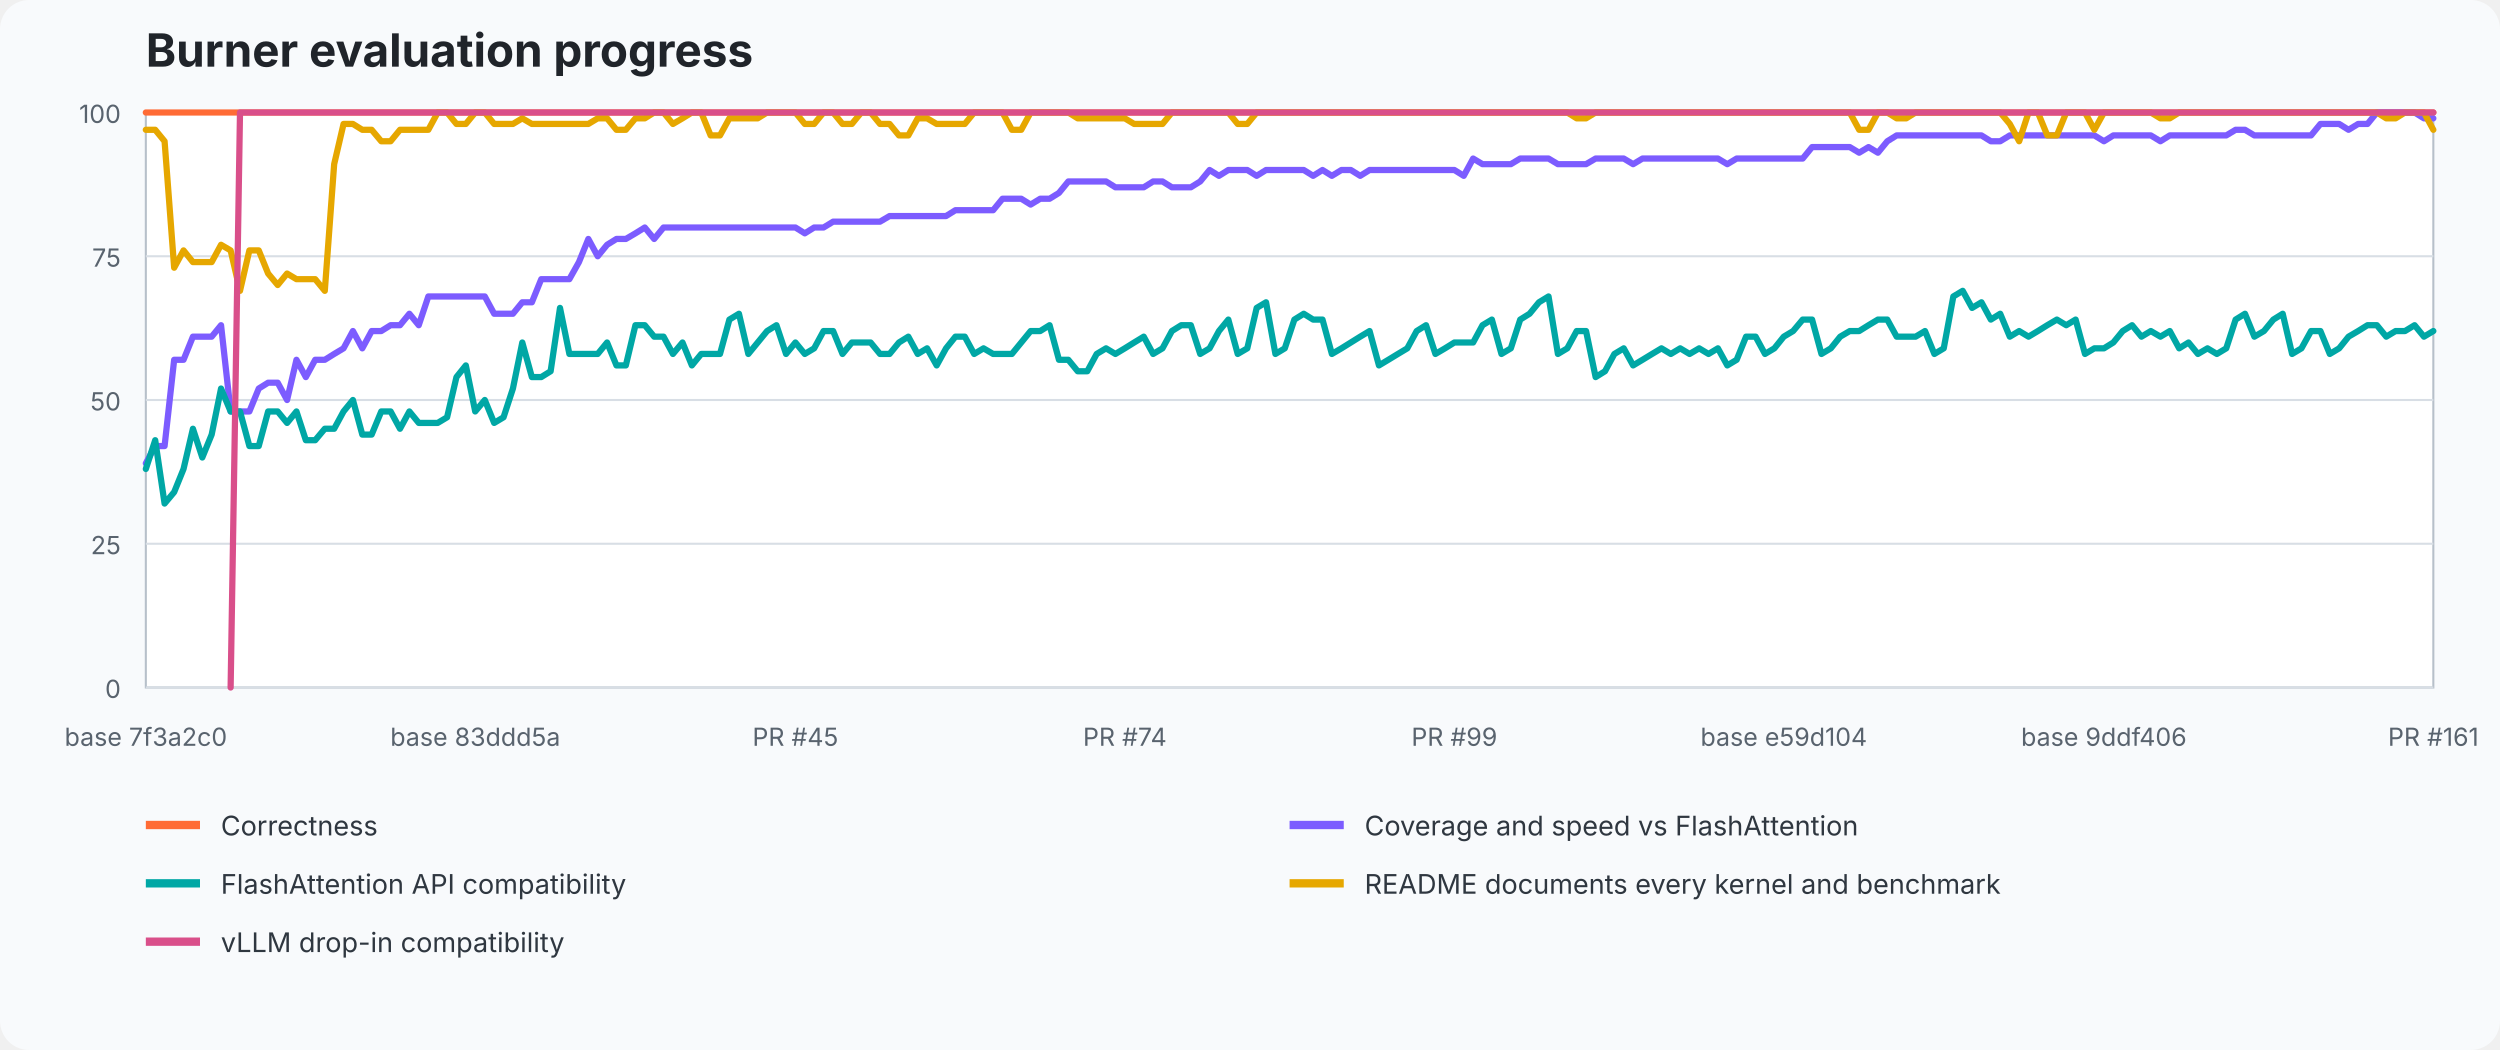
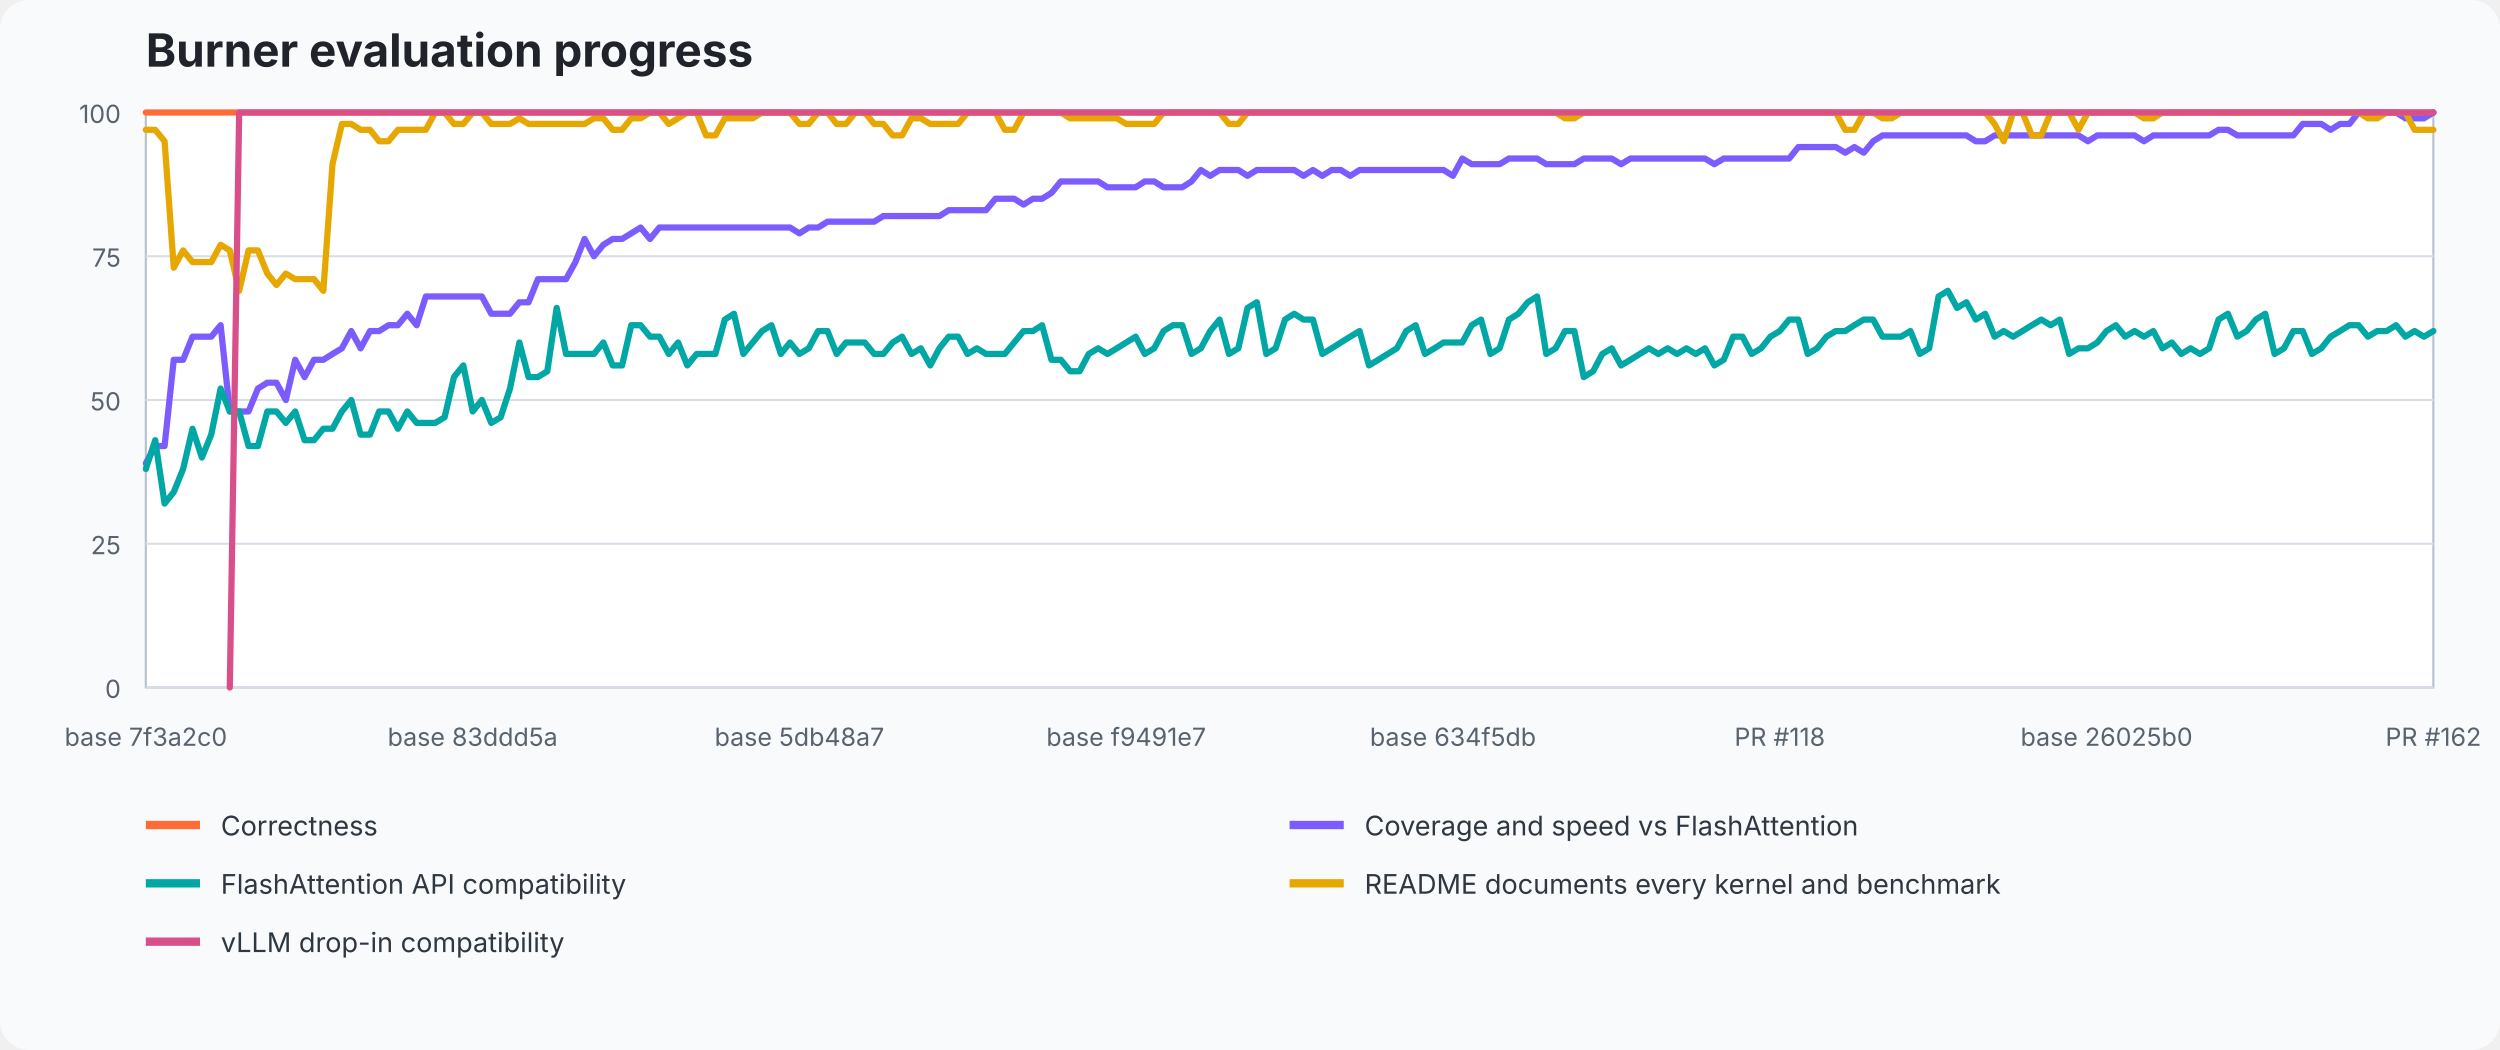
<svg xmlns="http://www.w3.org/2000/svg" width="1200" height="504" viewBox="0 0 1200 504" role="img" aria-labelledby="title desc">
  <style>text{font-family:ui-sans-serif,system-ui,-apple-system,BlinkMacSystemFont,"Segoe UI",sans-serif}.title{font-size:22px;font-weight:700;fill:#20242a}.axis{font-size:12px;fill:#59636e}.legend{font-size:13px;fill:#2f3740}.grid{stroke:#d8dee5;stroke-width:1}.plot{fill:#fff;stroke:#b7c0ca}</style>
  <rect width="100%" height="100%" fill="#f8fafc" rx="14" />
  <text x="70" y="32" class="title">Burner evaluation progress</text>
  <rect x="70" y="54" width="1098" height="276" class="plot" />
  <line x1="70" y1="330" x2="1168" y2="330" class="grid" />
  <text x="58" y="335" text-anchor="end" class="axis">0</text>
  <line x1="70" y1="261" x2="1168" y2="261" class="grid" />
  <text x="58" y="266" text-anchor="end" class="axis">25</text>
  <line x1="70" y1="192" x2="1168" y2="192" class="grid" />
  <text x="58" y="197" text-anchor="end" class="axis">50</text>
  <line x1="70" y1="123" x2="1168" y2="123" class="grid" />
  <text x="58" y="128" text-anchor="end" class="axis">75</text>
  <line x1="70" y1="54" x2="1168" y2="54" class="grid" />
  <text x="58" y="59" text-anchor="end" class="axis">100</text>
-   <polyline points="70.0,54.0 74.5,54.0 79.0,54.0 83.6,54.0 88.1,54.0 92.6,54.0 97.1,54.0 101.6,54.0 106.1,54.0 110.7,54.0 115.2,54.0 119.7,54.0 124.2,54.0 128.7,54.0 133.3,54.0 137.8,54.0 142.3,54.0 146.8,54.0 151.3,54.0 155.9,54.0 160.4,54.0 164.9,54.0 169.4,54.0 173.9,54.0 178.4,54.0 183.0,54.0 187.5,54.0 192.0,54.0 196.5,54.0 201.0,54.0 205.6,54.0 210.1,54.0 214.6,54.0 219.1,54.0 223.6,54.0 228.1,54.0 232.7,54.0 237.2,54.0 241.7,54.0 246.2,54.0 250.7,54.0 255.3,54.0 259.8,54.0 264.3,54.0 268.8,54.0 273.3,54.0 277.9,54.0 282.4,54.0 286.9,54.0 291.4,54.0 295.9,54.0 300.4,54.0 305.0,54.0 309.5,54.0 314.0,54.0 318.5,54.0 323.0,54.0 327.6,54.0 332.1,54.0 336.6,54.0 341.1,54.0 345.6,54.0 350.1,54.0 354.7,54.0 359.2,54.0 363.7,54.0 368.2,54.0 372.7,54.0 377.3,54.0 381.8,54.0 386.3,54.0 390.8,54.0 395.3,54.0 399.9,54.0 404.4,54.0 408.9,54.0 413.4,54.0 417.9,54.0 422.4,54.0 427.0,54.0 431.5,54.0 436.0,54.0 440.5,54.0 445.0,54.0 449.6,54.0 454.1,54.0 458.6,54.0 463.1,54.0 467.6,54.0 472.1,54.0 476.7,54.0 481.2,54.0 485.7,54.0 490.2,54.0 494.7,54.0 499.3,54.0 503.8,54.0 508.3,54.0 512.8,54.0 517.3,54.0 521.9,54.0 526.4,54.0 530.9,54.0 535.4,54.0 539.9,54.0 544.4,54.0 549.0,54.0 553.5,54.0 558.0,54.0 562.5,54.0 567.0,54.0 571.6,54.0 576.1,54.0 580.6,54.0 585.1,54.0 589.6,54.0 594.1,54.0 598.7,54.0 603.2,54.0 607.7,54.0 612.2,54.0 616.7,54.0 621.3,54.0 625.8,54.0 630.3,54.0 634.8,54.0 639.3,54.0 643.9,54.0 648.4,54.0 652.9,54.0 657.4,54.0 661.9,54.0 666.4,54.0 671.0,54.0 675.5,54.0 680.0,54.0 684.5,54.0 689.0,54.0 693.6,54.0 698.1,54.0 702.6,54.0 707.1,54.0 711.6,54.0 716.1,54.0 720.7,54.0 725.2,54.0 729.7,54.0 734.2,54.0 738.7,54.0 743.3,54.0 747.8,54.0 752.3,54.0 756.8,54.0 761.3,54.0 765.9,54.0 770.4,54.0 774.9,54.0 779.4,54.0 783.9,54.0 788.4,54.0 793.0,54.0 797.5,54.0 802.0,54.0 806.5,54.0 811.0,54.0 815.6,54.0 820.1,54.0 824.6,54.0 829.1,54.0 833.6,54.0 838.1,54.0 842.7,54.0 847.2,54.0 851.7,54.0 856.2,54.0 860.7,54.0 865.3,54.0 869.8,54.0 874.3,54.0 878.8,54.0 883.3,54.0 887.9,54.0 892.4,54.0 896.9,54.0 901.4,54.0 905.9,54.0 910.4,54.0 915.0,54.0 919.5,54.0 924.0,54.0 928.5,54.0 933.0,54.0 937.6,54.0 942.1,54.0 946.6,54.0 951.1,54.0 955.6,54.0 960.1,54.0 964.7,54.0 969.2,54.0 973.7,54.0 978.2,54.0 982.7,54.0 987.3,54.0 991.8,54.0 996.3,54.0 1000.8,54.0 1005.3,54.0 1009.9,54.0 1014.4,54.0 1018.9,54.0 1023.4,54.0 1027.9,54.0 1032.4,54.0 1037.0,54.0 1041.5,54.0 1046.0,54.0 1050.5,54.0 1055.0,54.0 1059.6,54.0 1064.1,54.0 1068.6,54.0 1073.1,54.0 1077.6,54.0 1082.1,54.0 1086.7,54.0 1091.2,54.0 1095.7,54.0 1100.2,54.0 1104.7,54.0 1109.3,54.0 1113.8,54.0 1118.3,54.0 1122.8,54.0 1127.3,54.0 1131.9,54.0 1136.4,54.0 1140.9,54.0 1145.4,54.0 1149.9,54.0 1154.4,54.0 1159.0,54.0 1163.5,54.0 1168.0,54.0" fill="none" stroke="#ff6b35" stroke-width="3" stroke-linejoin="round" stroke-linecap="round" />
-   <polyline points="70.0,222.4 74.5,214.1 79.0,214.1 83.6,172.7 88.1,172.7 92.6,161.6 97.1,161.6 101.6,161.6 106.1,156.1 110.7,197.5 115.2,197.5 119.7,197.5 124.2,186.5 128.7,183.7 133.3,183.7 137.8,192.0 142.3,172.7 146.8,181.0 151.3,172.7 155.9,172.7 160.4,169.9 164.9,167.2 169.4,158.9 173.9,167.2 178.4,158.9 183.0,158.9 187.5,156.1 192.0,156.1 196.5,150.6 201.0,156.1 205.6,142.3 210.1,142.3 214.6,142.3 219.1,142.3 223.6,142.3 228.1,142.3 232.7,142.3 237.2,150.6 241.7,150.6 246.2,150.6 250.7,145.1 255.3,145.1 259.8,134.0 264.3,134.0 268.8,134.0 273.3,134.0 277.9,125.8 282.4,114.7 286.9,123.0 291.4,117.5 295.9,114.7 300.4,114.7 305.0,112.0 309.5,109.2 314.0,114.7 318.5,109.2 323.0,109.2 327.6,109.2 332.1,109.2 336.6,109.2 341.1,109.2 345.6,109.2 350.1,109.2 354.7,109.2 359.2,109.2 363.7,109.2 368.2,109.2 372.7,109.2 377.3,109.2 381.8,109.2 386.3,112.0 390.8,109.2 395.3,109.2 399.9,106.4 404.4,106.4 408.9,106.4 413.4,106.4 417.9,106.4 422.4,106.4 427.0,103.7 431.5,103.7 436.0,103.7 440.5,103.7 445.0,103.7 449.6,103.7 454.1,103.7 458.6,100.9 463.1,100.9 467.6,100.9 472.1,100.9 476.7,100.9 481.2,95.4 485.7,95.4 490.2,95.4 494.7,98.2 499.3,95.4 503.8,95.4 508.3,92.6 512.8,87.1 517.3,87.1 521.9,87.1 526.4,87.1 530.9,87.1 535.4,89.9 539.9,89.9 544.4,89.9 549.0,89.9 553.5,87.1 558.0,87.1 562.5,89.9 567.0,89.9 571.6,89.9 576.1,87.1 580.6,81.6 585.1,84.4 589.6,81.6 594.1,81.6 598.7,81.6 603.2,84.4 607.7,81.6 612.2,81.6 616.7,81.6 621.3,81.6 625.8,81.6 630.3,84.4 634.8,81.6 639.3,84.4 643.9,81.6 648.4,81.6 652.9,84.4 657.4,81.6 661.9,81.6 666.4,81.6 671.0,81.6 675.5,81.6 680.0,81.6 684.5,81.6 689.0,81.6 693.6,81.6 698.1,81.6 702.6,84.4 707.1,76.1 711.6,78.8 716.1,78.8 720.7,78.8 725.2,78.8 729.7,76.1 734.2,76.1 738.7,76.1 743.3,76.1 747.8,78.8 752.3,78.8 756.8,78.8 761.3,78.8 765.9,76.1 770.4,76.1 774.9,76.1 779.4,76.1 783.9,78.8 788.4,76.1 793.0,76.1 797.5,76.1 802.0,76.1 806.5,76.1 811.0,76.1 815.6,76.1 820.1,76.1 824.6,76.1 829.1,78.8 833.6,76.1 838.1,76.1 842.7,76.1 847.2,76.1 851.7,76.1 856.2,76.1 860.7,76.1 865.3,76.1 869.8,70.6 874.3,70.6 878.8,70.6 883.3,70.6 887.9,70.6 892.4,73.3 896.9,70.6 901.4,73.3 905.9,67.8 910.4,65.0 915.0,65.0 919.5,65.0 924.0,65.0 928.5,65.0 933.0,65.0 937.6,65.0 942.1,65.0 946.6,65.0 951.1,65.0 955.6,67.8 960.1,67.8 964.7,65.0 969.2,65.0 973.7,65.0 978.2,65.0 982.7,65.0 987.3,65.0 991.8,65.0 996.3,65.0 1000.8,65.0 1005.3,65.0 1009.9,67.8 1014.4,65.0 1018.9,65.0 1023.4,65.0 1027.9,65.0 1032.4,65.0 1037.0,67.8 1041.5,65.0 1046.0,65.0 1050.5,65.0 1055.0,65.0 1059.6,65.0 1064.1,65.0 1068.6,65.0 1073.1,62.3 1077.6,62.3 1082.1,65.0 1086.7,65.0 1091.2,65.0 1095.7,65.0 1100.2,65.0 1104.7,65.0 1109.3,65.0 1113.8,59.5 1118.3,59.5 1122.8,59.5 1127.3,62.3 1131.9,59.5 1136.4,59.5 1140.9,54.0 1145.4,54.0 1149.9,54.0 1154.4,54.0 1159.0,54.0 1163.5,56.8 1168.0,56.8" fill="none" stroke="#7c5cff" stroke-width="3" stroke-linejoin="round" stroke-linecap="round" />
-   <polyline points="70.0,225.1 74.5,211.3 79.0,241.7 83.6,236.2 88.1,225.1 92.6,205.8 97.1,219.6 101.6,208.6 106.1,186.5 110.7,197.5 115.2,197.5 119.7,214.1 124.2,214.1 128.7,197.5 133.3,197.5 137.8,203.0 142.3,197.5 146.8,211.3 151.3,211.3 155.9,205.8 160.4,205.8 164.9,197.5 169.4,192.0 173.9,208.6 178.4,208.6 183.0,197.5 187.5,197.5 192.0,205.8 196.5,197.5 201.0,203.0 205.6,203.0 210.1,203.0 214.6,200.3 219.1,181.0 223.6,175.4 228.1,197.5 232.7,192.0 237.2,203.0 241.7,200.3 246.2,186.5 250.7,164.4 255.3,181.0 259.8,181.0 264.3,178.2 268.8,147.8 273.3,169.9 277.9,169.9 282.4,169.9 286.9,169.9 291.4,164.4 295.9,175.4 300.4,175.4 305.0,156.1 309.5,156.1 314.0,161.6 318.5,161.6 323.0,169.9 327.6,164.4 332.1,175.4 336.6,169.9 341.1,169.9 345.6,169.9 350.1,153.4 354.7,150.6 359.2,169.9 363.7,164.4 368.2,158.9 372.7,156.1 377.3,169.9 381.8,164.4 386.3,169.9 390.8,167.2 395.3,158.9 399.9,158.9 404.4,169.9 408.9,164.4 413.4,164.4 417.9,164.4 422.4,169.9 427.0,169.9 431.5,164.4 436.0,161.6 440.5,169.9 445.0,167.2 449.6,175.4 454.1,167.2 458.6,161.6 463.1,161.6 467.6,169.9 472.1,167.2 476.7,169.9 481.2,169.9 485.7,169.9 490.2,164.4 494.7,158.9 499.3,158.9 503.8,156.1 508.3,172.7 512.8,172.7 517.3,178.2 521.9,178.2 526.4,169.9 530.9,167.2 535.4,169.9 539.9,167.2 544.4,164.4 549.0,161.6 553.5,169.9 558.0,167.2 562.5,158.9 567.0,156.1 571.6,156.1 576.1,169.9 580.6,167.2 585.1,158.9 589.6,153.4 594.1,169.9 598.7,167.2 603.2,147.8 607.7,145.1 612.2,169.9 616.7,167.2 621.3,153.4 625.8,150.6 630.3,153.4 634.8,153.4 639.3,169.9 643.9,167.2 648.4,164.4 652.9,161.6 657.4,158.9 661.9,175.4 666.4,172.7 671.0,169.9 675.5,167.2 680.0,158.9 684.5,156.1 689.0,169.9 693.6,167.2 698.1,164.4 702.6,164.4 707.1,164.4 711.6,156.1 716.1,153.4 720.7,169.9 725.2,167.2 729.7,153.4 734.2,150.6 738.7,145.1 743.3,142.3 747.8,169.9 752.3,167.2 756.8,158.9 761.3,158.9 765.9,181.0 770.4,178.2 774.9,169.9 779.4,167.2 783.9,175.4 788.4,172.7 793.0,169.9 797.5,167.2 802.0,169.9 806.5,167.2 811.0,169.9 815.6,167.2 820.1,169.9 824.6,167.2 829.1,175.4 833.6,172.7 838.1,161.6 842.7,161.6 847.2,169.9 851.7,167.2 856.2,161.6 860.7,158.9 865.3,153.4 869.8,153.4 874.3,169.9 878.8,167.2 883.3,161.6 887.9,158.9 892.4,158.9 896.9,156.1 901.4,153.4 905.9,153.4 910.4,161.6 915.0,161.6 919.5,161.6 924.0,158.9 928.5,169.9 933.0,167.2 937.6,142.3 942.1,139.6 946.6,147.8 951.1,145.1 955.6,153.4 960.1,150.6 964.7,161.6 969.2,158.9 973.7,161.6 978.2,158.9 982.7,156.1 987.3,153.4 991.8,156.1 996.3,153.4 1000.8,169.9 1005.3,167.2 1009.9,167.2 1014.4,164.4 1018.9,158.9 1023.4,156.1 1027.9,161.6 1032.4,158.9 1037.0,161.6 1041.5,158.9 1046.0,167.2 1050.5,164.4 1055.0,169.9 1059.6,167.2 1064.1,169.9 1068.6,167.2 1073.1,153.4 1077.6,150.6 1082.1,161.6 1086.7,158.9 1091.2,153.4 1095.7,150.6 1100.2,169.9 1104.7,167.2 1109.3,158.9 1113.8,158.9 1118.3,169.9 1122.8,167.2 1127.3,161.6 1131.9,158.9 1136.4,156.1 1140.9,156.1 1145.4,161.6 1149.9,158.9 1154.4,158.9 1159.0,156.1 1163.5,161.6 1168.0,158.9" fill="none" stroke="#00a7a5" stroke-width="3" stroke-linejoin="round" stroke-linecap="round" />
-   <polyline points="70.0,62.3 74.5,62.3 79.0,67.8 83.6,128.5 88.1,120.2 92.6,125.8 97.1,125.8 101.6,125.8 106.1,117.5 110.7,120.2 115.2,139.6 119.7,120.2 124.2,120.2 128.7,131.3 133.3,136.8 137.8,131.3 142.3,134.0 146.8,134.0 151.3,134.0 155.9,139.6 160.4,78.8 164.9,59.5 169.4,59.5 173.9,62.3 178.4,62.3 183.0,67.8 187.5,67.8 192.0,62.3 196.5,62.3 201.0,62.3 205.6,62.3 210.1,54.0 214.6,54.0 219.1,59.5 223.6,59.5 228.1,54.0 232.7,54.0 237.2,59.5 241.7,59.5 246.2,59.5 250.7,56.8 255.3,59.5 259.8,59.5 264.3,59.5 268.8,59.5 273.3,59.5 277.9,59.5 282.4,59.5 286.9,56.8 291.4,56.8 295.9,62.3 300.4,62.3 305.0,56.8 309.5,56.8 314.0,54.0 318.5,54.0 323.0,59.5 327.6,56.8 332.1,54.0 336.6,54.0 341.1,65.0 345.6,65.0 350.1,56.8 354.7,56.8 359.2,56.8 363.7,56.8 368.2,54.0 372.7,54.0 377.3,54.0 381.8,54.0 386.3,59.5 390.8,59.5 395.3,54.0 399.9,54.0 404.4,59.5 408.9,59.5 413.4,54.0 417.9,54.0 422.4,59.5 427.0,59.5 431.5,65.0 436.0,65.0 440.5,56.8 445.0,56.8 449.6,59.5 454.1,59.5 458.6,59.5 463.1,59.5 467.6,54.0 472.1,54.0 476.7,54.0 481.2,54.0 485.7,62.3 490.2,62.3 494.7,54.0 499.3,54.0 503.8,54.0 508.3,54.0 512.8,54.0 517.3,56.8 521.9,56.8 526.4,56.8 530.9,56.8 535.4,56.8 539.9,56.8 544.4,59.5 549.0,59.5 553.5,59.5 558.0,59.5 562.5,54.0 567.0,54.0 571.6,54.0 576.1,54.0 580.6,54.0 585.1,54.0 589.6,54.0 594.1,59.5 598.7,59.5 603.2,54.0 607.7,54.0 612.2,54.0 616.7,54.0 621.3,54.0 625.8,54.0 630.3,54.0 634.8,54.0 639.3,54.0 643.9,54.0 648.4,54.0 652.9,54.0 657.4,54.0 661.9,54.0 666.4,54.0 671.0,54.0 675.5,54.0 680.0,54.0 684.5,54.0 689.0,54.0 693.6,54.0 698.1,54.0 702.6,54.0 707.1,54.0 711.6,54.0 716.1,54.0 720.7,54.0 725.2,54.0 729.7,54.0 734.2,54.0 738.7,54.0 743.3,54.0 747.8,54.0 752.3,54.0 756.8,56.8 761.3,56.8 765.9,54.0 770.4,54.0 774.9,54.0 779.4,54.0 783.9,54.0 788.4,54.0 793.0,54.0 797.5,54.0 802.0,54.0 806.5,54.0 811.0,54.0 815.6,54.0 820.1,54.0 824.6,54.0 829.1,54.0 833.6,54.0 838.1,54.0 842.7,54.0 847.2,54.0 851.7,54.0 856.2,54.0 860.7,54.0 865.3,54.0 869.8,54.0 874.3,54.0 878.8,54.0 883.3,54.0 887.9,54.0 892.4,62.3 896.9,62.3 901.4,54.0 905.9,54.0 910.4,56.8 915.0,56.8 919.5,54.0 924.0,54.0 928.5,54.0 933.0,54.0 937.6,54.0 942.1,54.0 946.6,54.0 951.1,54.0 955.6,54.0 960.1,54.0 964.7,59.5 969.2,67.8 973.7,54.0 978.2,54.0 982.7,65.0 987.3,65.0 991.8,54.0 996.3,54.0 1000.8,54.0 1005.3,62.3 1009.9,54.0 1014.4,54.0 1018.9,54.0 1023.4,54.0 1027.9,54.0 1032.4,54.0 1037.0,56.8 1041.5,56.8 1046.0,54.0 1050.5,54.0 1055.0,54.0 1059.6,54.0 1064.1,54.0 1068.6,54.0 1073.1,54.0 1077.6,54.0 1082.1,54.0 1086.7,54.0 1091.2,54.0 1095.7,54.0 1100.2,54.0 1104.7,54.0 1109.3,54.0 1113.8,54.0 1118.3,54.0 1122.8,54.0 1127.3,54.0 1131.9,54.0 1136.4,54.0 1140.9,54.0 1145.4,56.8 1149.9,56.8 1154.4,54.0 1159.0,54.0 1163.5,54.0 1168.0,62.3" fill="none" stroke="#e6a700" stroke-width="3" stroke-linejoin="round" stroke-linecap="round" />
-   <polyline points="110.7,330.0 115.2,54.0 119.7,54.0 124.2,54.0 128.7,54.0 133.3,54.0 137.8,54.0 142.3,54.0 146.8,54.0 151.3,54.0 155.9,54.0 160.4,54.0 164.9,54.0 169.4,54.0 173.9,54.0 178.4,54.0 183.0,54.0 187.5,54.0 192.0,54.0 196.5,54.0 201.0,54.0 205.6,54.0 210.1,54.0 214.6,54.0 219.1,54.0 223.6,54.0 228.1,54.0 232.7,54.0 237.2,54.0 241.7,54.0 246.2,54.0 250.7,54.0 255.3,54.0 259.8,54.0 264.3,54.0 268.8,54.0 273.3,54.0 277.9,54.0 282.4,54.0 286.9,54.0 291.4,54.0 295.9,54.0 300.4,54.0 305.0,54.0 309.5,54.0 314.0,54.0 318.5,54.0 323.0,54.0 327.6,54.0 332.1,54.0 336.6,54.0 341.1,54.0 345.6,54.0 350.1,54.0 354.7,54.0 359.2,54.0 363.7,54.0 368.2,54.0 372.7,54.0 377.3,54.0 381.8,54.0 386.3,54.0 390.8,54.0 395.3,54.0 399.9,54.0 404.4,54.0 408.9,54.0 413.4,54.0 417.9,54.0 422.4,54.0 427.0,54.0 431.5,54.0 436.0,54.0 440.5,54.0 445.0,54.0 449.6,54.0 454.1,54.0 458.6,54.0 463.1,54.0 467.6,54.0 472.1,54.0 476.7,54.0 481.2,54.0 485.7,54.0 490.2,54.0 494.7,54.0 499.3,54.0 503.8,54.0 508.3,54.0 512.8,54.0 517.3,54.0 521.9,54.0 526.4,54.0 530.9,54.0 535.4,54.0 539.9,54.0 544.4,54.0 549.0,54.0 553.5,54.0 558.0,54.0 562.5,54.0 567.0,54.0 571.6,54.0 576.1,54.0 580.6,54.0 585.1,54.0 589.6,54.0 594.1,54.0 598.7,54.0 603.2,54.0 607.7,54.0 612.2,54.0 616.7,54.0 621.3,54.0 625.8,54.0 630.3,54.0 634.8,54.0 639.3,54.0 643.9,54.0 648.4,54.0 652.9,54.0 657.4,54.0 661.9,54.0 666.4,54.0 671.0,54.0 675.5,54.0 680.0,54.0 684.5,54.0 689.0,54.0 693.6,54.0 698.1,54.0 702.6,54.0 707.1,54.0 711.6,54.0 716.1,54.0 720.7,54.0 725.2,54.0 729.7,54.0 734.2,54.0 738.7,54.0 743.3,54.0 747.8,54.0 752.3,54.0 756.8,54.0 761.3,54.0 765.9,54.0 770.4,54.0 774.9,54.0 779.4,54.0 783.9,54.0 788.4,54.0 793.0,54.0 797.5,54.0 802.0,54.0 806.5,54.0 811.0,54.0 815.6,54.0 820.1,54.0 824.6,54.0 829.1,54.0 833.6,54.0 838.1,54.0 842.7,54.0 847.2,54.0 851.7,54.0 856.2,54.0 860.7,54.0 865.3,54.0 869.8,54.0 874.3,54.0 878.8,54.0 883.3,54.0 887.9,54.0 892.4,54.0 896.9,54.0 901.4,54.0 905.9,54.0 910.4,54.0 915.0,54.0 919.5,54.0 924.0,54.0 928.5,54.0 933.0,54.0 937.6,54.0 942.1,54.0 946.6,54.0 951.1,54.0 955.6,54.0 960.1,54.0 964.7,54.0 969.2,54.0 973.7,54.0 978.2,54.0 982.7,54.0 987.3,54.0 991.8,54.0 996.3,54.0 1000.8,54.0 1005.3,54.0 1009.9,54.0 1014.4,54.0 1018.9,54.0 1023.4,54.0 1027.9,54.0 1032.4,54.0 1037.0,54.0 1041.5,54.0 1046.0,54.0 1050.5,54.0 1055.0,54.0 1059.6,54.0 1064.1,54.0 1068.6,54.0 1073.1,54.0 1077.6,54.0 1082.1,54.0 1086.7,54.0 1091.2,54.0 1095.7,54.0 1100.2,54.0 1104.7,54.0 1109.3,54.0 1113.8,54.0 1118.3,54.0 1122.8,54.0 1127.3,54.0 1131.9,54.0 1136.4,54.0 1140.9,54.0 1145.4,54.0 1149.9,54.0 1154.4,54.0 1159.0,54.0 1163.5,54.0 1168.0,54.0" fill="none" stroke="#d94f8a" stroke-width="3" stroke-linejoin="round" stroke-linecap="round" />
+   <polyline points="70.0,54.0 74.5,54.0 79.0,54.0 83.4,54.0 87.9,54.0 92.4,54.0 96.9,54.0 101.4,54.0 105.9,54.0 110.3,54.0 114.8,54.0 119.3,54.0 123.8,54.0 128.3,54.0 132.7,54.0 137.2,54.0 141.7,54.0 146.2,54.0 150.7,54.0 155.2,54.0 159.6,54.0 164.1,54.0 168.6,54.0 173.1,54.0 177.6,54.0 182.0,54.0 186.5,54.0 191.0,54.0 195.5,54.0 200.0,54.0 204.4,54.0 208.9,54.0 213.4,54.0 217.9,54.0 222.4,54.0 226.9,54.0 231.3,54.0 235.8,54.0 240.3,54.0 244.8,54.0 249.3,54.0 253.7,54.0 258.2,54.0 262.7,54.0 267.2,54.0 271.7,54.0 276.2,54.0 280.6,54.0 285.1,54.0 289.6,54.0 294.1,54.0 298.6,54.0 303.0,54.0 307.5,54.0 312.0,54.0 316.5,54.0 321.0,54.0 325.5,54.0 329.9,54.0 334.4,54.0 338.9,54.0 343.4,54.0 347.9,54.0 352.3,54.0 356.8,54.0 361.3,54.0 365.8,54.0 370.3,54.0 374.8,54.0 379.2,54.0 383.7,54.0 388.2,54.0 392.7,54.0 397.2,54.0 401.6,54.0 406.1,54.0 410.6,54.0 415.1,54.0 419.6,54.0 424.0,54.0 428.5,54.0 433.0,54.0 437.5,54.0 442.0,54.0 446.5,54.0 450.9,54.0 455.4,54.0 459.9,54.0 464.4,54.0 468.9,54.0 473.3,54.0 477.8,54.0 482.3,54.0 486.8,54.0 491.3,54.0 495.8,54.0 500.2,54.0 504.7,54.0 509.2,54.0 513.7,54.0 518.2,54.0 522.6,54.0 527.1,54.0 531.6,54.0 536.1,54.0 540.6,54.0 545.1,54.0 549.5,54.0 554.0,54.0 558.5,54.0 563.0,54.0 567.5,54.0 571.9,54.0 576.4,54.0 580.9,54.0 585.4,54.0 589.9,54.0 594.4,54.0 598.8,54.0 603.3,54.0 607.8,54.0 612.3,54.0 616.8,54.0 621.2,54.0 625.7,54.0 630.2,54.0 634.7,54.0 639.2,54.0 643.6,54.0 648.1,54.0 652.6,54.0 657.1,54.0 661.6,54.0 666.1,54.0 670.5,54.0 675.0,54.0 679.5,54.0 684.0,54.0 688.5,54.0 692.9,54.0 697.4,54.0 701.9,54.0 706.4,54.0 710.9,54.0 715.4,54.0 719.8,54.0 724.3,54.0 728.8,54.0 733.3,54.0 737.8,54.0 742.2,54.0 746.7,54.0 751.2,54.0 755.7,54.0 760.2,54.0 764.7,54.0 769.1,54.0 773.6,54.0 778.1,54.0 782.6,54.0 787.1,54.0 791.5,54.0 796.0,54.0 800.5,54.0 805.0,54.0 809.5,54.0 814.0,54.0 818.4,54.0 822.9,54.0 827.4,54.0 831.9,54.0 836.4,54.0 840.8,54.0 845.3,54.0 849.8,54.0 854.3,54.0 858.8,54.0 863.2,54.0 867.7,54.0 872.2,54.0 876.7,54.0 881.2,54.0 885.7,54.0 890.1,54.0 894.6,54.0 899.1,54.0 903.6,54.0 908.1,54.0 912.5,54.0 917.0,54.0 921.5,54.0 926.0,54.0 930.5,54.0 935.0,54.0 939.4,54.0 943.9,54.0 948.4,54.0 952.9,54.0 957.4,54.0 961.8,54.0 966.3,54.0 970.8,54.0 975.3,54.0 979.8,54.0 984.3,54.0 988.7,54.0 993.2,54.0 997.7,54.0 1002.2,54.0 1006.7,54.0 1011.1,54.0 1015.6,54.0 1020.1,54.0 1024.6,54.0 1029.1,54.0 1033.6,54.0 1038.0,54.0 1042.5,54.0 1047.0,54.0 1051.5,54.0 1056.0,54.0 1060.4,54.0 1064.9,54.0 1069.4,54.0 1073.9,54.0 1078.4,54.0 1082.8,54.0 1087.3,54.0 1091.8,54.0 1096.3,54.0 1100.8,54.0 1105.3,54.0 1109.7,54.0 1114.2,54.0 1118.7,54.0 1123.2,54.0 1127.7,54.0 1132.1,54.0 1136.6,54.0 1141.1,54.0 1145.6,54.0 1150.1,54.0 1154.6,54.0 1159.0,54.0 1163.5,54.0 1168.0,54.0" fill="none" stroke="#ff6b35" stroke-width="3" stroke-linejoin="round" stroke-linecap="round" />
+   <polyline points="70.0,222.4 74.5,214.1 79.0,214.1 83.4,172.7 87.9,172.7 92.4,161.6 96.9,161.6 101.4,161.6 105.9,156.1 110.3,197.5 114.8,197.5 119.3,197.5 123.8,186.5 128.3,183.7 132.7,183.7 137.2,192.0 141.7,172.7 146.2,181.0 150.7,172.7 155.2,172.7 159.6,169.9 164.1,167.2 168.6,158.9 173.1,167.2 177.6,158.9 182.0,158.9 186.5,156.1 191.0,156.1 195.5,150.6 200.0,156.1 204.4,142.3 208.9,142.3 213.4,142.3 217.9,142.3 222.4,142.3 226.9,142.3 231.3,142.3 235.8,150.6 240.3,150.6 244.8,150.6 249.3,145.1 253.7,145.1 258.2,134.0 262.7,134.0 267.2,134.0 271.7,134.0 276.2,125.8 280.6,114.7 285.1,123.0 289.6,117.5 294.1,114.7 298.6,114.7 303.0,112.0 307.5,109.2 312.0,114.7 316.5,109.2 321.0,109.2 325.5,109.2 329.9,109.2 334.4,109.2 338.9,109.2 343.4,109.2 347.9,109.2 352.3,109.2 356.8,109.2 361.3,109.2 365.8,109.2 370.3,109.2 374.8,109.2 379.2,109.2 383.7,112.0 388.2,109.2 392.7,109.2 397.2,106.4 401.6,106.4 406.1,106.4 410.6,106.4 415.1,106.4 419.6,106.4 424.0,103.7 428.5,103.7 433.0,103.7 437.5,103.7 442.0,103.7 446.5,103.7 450.9,103.7 455.4,100.9 459.9,100.9 464.4,100.9 468.9,100.9 473.3,100.9 477.8,95.4 482.3,95.4 486.8,95.4 491.3,98.2 495.8,95.4 500.2,95.4 504.7,92.6 509.2,87.1 513.7,87.1 518.2,87.1 522.6,87.1 527.1,87.1 531.6,89.9 536.1,89.9 540.6,89.9 545.1,89.9 549.5,87.1 554.0,87.1 558.5,89.9 563.0,89.9 567.5,89.9 571.9,87.1 576.4,81.6 580.9,84.4 585.4,81.6 589.9,81.6 594.4,81.6 598.8,84.4 603.3,81.6 607.8,81.6 612.3,81.6 616.8,81.6 621.2,81.6 625.7,84.4 630.2,81.6 634.7,84.4 639.2,81.6 643.6,81.6 648.1,84.4 652.6,81.6 657.1,81.6 661.6,81.6 666.1,81.6 670.5,81.6 675.0,81.6 679.5,81.6 684.0,81.6 688.5,81.6 692.9,81.6 697.4,84.4 701.9,76.1 706.4,78.8 710.9,78.8 715.4,78.8 719.8,78.8 724.3,76.1 728.8,76.1 733.3,76.1 737.8,76.1 742.2,78.8 746.7,78.8 751.2,78.8 755.7,78.8 760.2,76.1 764.7,76.1 769.1,76.1 773.6,76.1 778.1,78.8 782.6,76.1 787.1,76.1 791.5,76.1 796.0,76.1 800.5,76.1 805.0,76.1 809.5,76.1 814.0,76.1 818.4,76.1 822.9,78.8 827.4,76.1 831.9,76.1 836.4,76.1 840.8,76.1 845.3,76.1 849.8,76.1 854.3,76.1 858.8,76.1 863.2,70.6 867.7,70.6 872.2,70.6 876.7,70.6 881.2,70.6 885.7,73.3 890.1,70.6 894.6,73.3 899.1,67.8 903.6,65.0 908.1,65.0 912.5,65.0 917.0,65.0 921.5,65.0 926.0,65.0 930.5,65.0 935.0,65.0 939.4,65.0 943.9,65.0 948.4,67.8 952.9,67.8 957.4,65.0 961.8,65.0 966.3,65.0 970.8,65.0 975.3,65.0 979.8,65.0 984.3,65.0 988.7,65.0 993.2,65.0 997.7,65.0 1002.2,67.8 1006.7,65.0 1011.1,65.0 1015.6,65.0 1020.1,65.0 1024.6,65.0 1029.1,67.8 1033.6,65.0 1038.0,65.0 1042.5,65.0 1047.0,65.0 1051.5,65.0 1056.0,65.0 1060.4,65.0 1064.9,62.3 1069.4,62.3 1073.9,65.0 1078.4,65.0 1082.8,65.0 1087.3,65.0 1091.8,65.0 1096.3,65.0 1100.8,65.0 1105.3,59.5 1109.7,59.5 1114.2,59.5 1118.7,62.3 1123.2,59.5 1127.7,59.5 1132.1,54.0 1136.6,54.0 1141.1,54.0 1145.6,54.0 1150.1,54.0 1154.6,56.8 1159.0,56.8 1163.5,56.8 1168.0,54.0" fill="none" stroke="#7c5cff" stroke-width="3" stroke-linejoin="round" stroke-linecap="round" />
+   <polyline points="70.0,225.1 74.5,211.3 79.0,241.7 83.4,236.2 87.9,225.1 92.4,205.8 96.9,219.6 101.4,208.6 105.9,186.5 110.3,197.5 114.8,197.5 119.3,214.1 123.8,214.1 128.3,197.5 132.7,197.5 137.2,203.0 141.7,197.5 146.2,211.3 150.7,211.3 155.2,205.8 159.6,205.8 164.1,197.5 168.6,192.0 173.1,208.6 177.6,208.6 182.0,197.5 186.5,197.5 191.0,205.8 195.5,197.5 200.0,203.0 204.4,203.0 208.9,203.0 213.4,200.3 217.9,181.0 222.4,175.4 226.9,197.5 231.3,192.0 235.8,203.0 240.3,200.3 244.8,186.5 249.3,164.4 253.7,181.0 258.2,181.0 262.7,178.2 267.2,147.8 271.7,169.9 276.2,169.9 280.6,169.9 285.1,169.9 289.6,164.4 294.1,175.4 298.6,175.4 303.0,156.1 307.5,156.1 312.0,161.6 316.5,161.6 321.0,169.9 325.5,164.4 329.9,175.4 334.4,169.9 338.9,169.9 343.4,169.9 347.9,153.4 352.3,150.6 356.8,169.9 361.3,164.4 365.8,158.9 370.3,156.1 374.8,169.9 379.2,164.4 383.7,169.9 388.2,167.2 392.7,158.9 397.2,158.9 401.6,169.9 406.1,164.4 410.6,164.4 415.1,164.4 419.6,169.9 424.0,169.9 428.5,164.4 433.0,161.6 437.5,169.9 442.0,167.2 446.5,175.4 450.9,167.2 455.4,161.6 459.9,161.6 464.4,169.9 468.9,167.2 473.3,169.9 477.8,169.9 482.3,169.9 486.8,164.4 491.3,158.9 495.8,158.9 500.2,156.1 504.7,172.7 509.2,172.7 513.7,178.2 518.2,178.2 522.6,169.9 527.1,167.2 531.6,169.9 536.1,167.2 540.6,164.4 545.1,161.6 549.5,169.9 554.0,167.2 558.5,158.9 563.0,156.1 567.5,156.1 571.9,169.9 576.4,167.2 580.9,158.9 585.4,153.4 589.9,169.9 594.4,167.2 598.8,147.8 603.3,145.1 607.8,169.9 612.3,167.2 616.8,153.4 621.2,150.6 625.7,153.4 630.2,153.4 634.7,169.9 639.2,167.2 643.6,164.4 648.1,161.6 652.6,158.9 657.1,175.4 661.6,172.7 666.1,169.9 670.5,167.2 675.0,158.9 679.5,156.1 684.0,169.9 688.5,167.2 692.9,164.4 697.4,164.4 701.9,164.4 706.4,156.1 710.9,153.4 715.4,169.9 719.8,167.2 724.3,153.4 728.8,150.6 733.3,145.1 737.8,142.3 742.2,169.9 746.7,167.2 751.2,158.9 755.7,158.9 760.2,181.0 764.7,178.2 769.1,169.9 773.6,167.2 778.1,175.4 782.6,172.7 787.1,169.9 791.5,167.2 796.0,169.9 800.5,167.2 805.0,169.9 809.5,167.2 814.0,169.9 818.4,167.2 822.9,175.4 827.4,172.7 831.9,161.6 836.4,161.6 840.8,169.9 845.3,167.2 849.8,161.6 854.3,158.9 858.8,153.4 863.2,153.4 867.7,169.9 872.2,167.2 876.7,161.6 881.2,158.9 885.7,158.9 890.1,156.1 894.6,153.4 899.1,153.4 903.6,161.6 908.1,161.6 912.5,161.6 917.0,158.9 921.5,169.9 926.0,167.2 930.5,142.3 935.0,139.6 939.4,147.8 943.9,145.1 948.4,153.4 952.9,150.6 957.4,161.6 961.8,158.9 966.3,161.6 970.8,158.9 975.3,156.1 979.8,153.4 984.3,156.1 988.7,153.4 993.2,169.9 997.7,167.2 1002.2,167.2 1006.7,164.4 1011.1,158.9 1015.6,156.1 1020.1,161.6 1024.6,158.9 1029.1,161.6 1033.6,158.9 1038.0,167.2 1042.5,164.4 1047.0,169.9 1051.5,167.2 1056.0,169.9 1060.4,167.2 1064.9,153.4 1069.4,150.6 1073.9,161.6 1078.4,158.9 1082.8,153.4 1087.3,150.6 1091.8,169.9 1096.3,167.2 1100.8,158.9 1105.3,158.9 1109.7,169.9 1114.2,167.2 1118.7,161.6 1123.2,158.9 1127.7,156.1 1132.1,156.1 1136.6,161.6 1141.1,158.9 1145.6,158.9 1150.1,156.1 1154.6,161.6 1159.0,158.9 1163.5,161.6 1168.0,158.9" fill="none" stroke="#00a7a5" stroke-width="3" stroke-linejoin="round" stroke-linecap="round" />
+   <polyline points="70.0,62.3 74.5,62.3 79.0,67.8 83.4,128.5 87.9,120.2 92.4,125.8 96.9,125.8 101.4,125.8 105.9,117.5 110.3,120.2 114.8,139.6 119.3,120.2 123.8,120.2 128.3,131.3 132.7,136.8 137.2,131.3 141.7,134.0 146.2,134.0 150.7,134.0 155.2,139.6 159.6,78.8 164.1,59.5 168.6,59.5 173.1,62.3 177.6,62.3 182.0,67.8 186.5,67.8 191.0,62.3 195.5,62.3 200.0,62.3 204.4,62.3 208.9,54.0 213.4,54.0 217.9,59.5 222.4,59.5 226.9,54.0 231.3,54.0 235.8,59.5 240.3,59.5 244.8,59.5 249.3,56.8 253.7,59.5 258.2,59.5 262.7,59.5 267.2,59.5 271.7,59.5 276.2,59.5 280.6,59.5 285.1,56.8 289.6,56.8 294.1,62.3 298.6,62.3 303.0,56.8 307.5,56.8 312.0,54.0 316.5,54.0 321.0,59.5 325.5,56.8 329.9,54.0 334.4,54.0 338.9,65.0 343.4,65.0 347.9,56.8 352.3,56.8 356.8,56.8 361.3,56.8 365.8,54.0 370.3,54.0 374.8,54.0 379.2,54.0 383.7,59.5 388.2,59.5 392.7,54.0 397.2,54.0 401.6,59.5 406.1,59.5 410.6,54.0 415.1,54.0 419.6,59.5 424.0,59.5 428.5,65.0 433.0,65.0 437.5,56.8 442.0,56.8 446.5,59.5 450.9,59.5 455.4,59.5 459.9,59.5 464.4,54.0 468.9,54.0 473.3,54.0 477.8,54.0 482.3,62.3 486.8,62.3 491.3,54.0 495.8,54.0 500.2,54.0 504.7,54.0 509.2,54.0 513.7,56.8 518.2,56.8 522.6,56.8 527.1,56.8 531.6,56.8 536.1,56.8 540.6,59.5 545.1,59.5 549.5,59.5 554.0,59.5 558.5,54.0 563.0,54.0 567.5,54.0 571.9,54.0 576.4,54.0 580.9,54.0 585.4,54.0 589.9,59.5 594.4,59.5 598.8,54.0 603.3,54.0 607.8,54.0 612.3,54.0 616.8,54.0 621.2,54.0 625.7,54.0 630.2,54.0 634.7,54.0 639.2,54.0 643.6,54.0 648.1,54.0 652.6,54.0 657.1,54.0 661.6,54.0 666.1,54.0 670.5,54.0 675.0,54.0 679.5,54.0 684.0,54.0 688.5,54.0 692.9,54.0 697.4,54.0 701.9,54.0 706.4,54.0 710.9,54.0 715.4,54.0 719.8,54.0 724.3,54.0 728.8,54.0 733.3,54.0 737.8,54.0 742.2,54.0 746.7,54.0 751.2,56.8 755.7,56.8 760.2,54.0 764.7,54.0 769.1,54.0 773.6,54.0 778.1,54.0 782.6,54.0 787.1,54.0 791.5,54.0 796.0,54.0 800.5,54.0 805.0,54.0 809.5,54.0 814.0,54.0 818.4,54.0 822.9,54.0 827.4,54.0 831.9,54.0 836.4,54.0 840.8,54.0 845.3,54.0 849.8,54.0 854.3,54.0 858.8,54.0 863.2,54.0 867.7,54.0 872.2,54.0 876.7,54.0 881.2,54.0 885.7,62.3 890.1,62.3 894.6,54.0 899.1,54.0 903.6,56.8 908.1,56.8 912.5,54.0 917.0,54.0 921.5,54.0 926.0,54.0 930.5,54.0 935.0,54.0 939.4,54.0 943.9,54.0 948.4,54.0 952.9,54.0 957.4,59.5 961.8,67.8 966.3,54.0 970.8,54.0 975.3,65.0 979.8,65.0 984.3,54.0 988.7,54.0 993.2,54.0 997.7,62.3 1002.2,54.0 1006.7,54.0 1011.1,54.0 1015.6,54.0 1020.1,54.0 1024.6,54.0 1029.1,56.8 1033.6,56.8 1038.0,54.0 1042.5,54.0 1047.0,54.0 1051.5,54.0 1056.0,54.0 1060.4,54.0 1064.9,54.0 1069.4,54.0 1073.9,54.0 1078.4,54.0 1082.8,54.0 1087.3,54.0 1091.8,54.0 1096.3,54.0 1100.8,54.0 1105.3,54.0 1109.7,54.0 1114.2,54.0 1118.7,54.0 1123.2,54.0 1127.7,54.0 1132.1,54.0 1136.6,56.8 1141.1,56.8 1145.6,54.0 1150.1,54.0 1154.6,54.0 1159.0,62.3 1163.5,62.3 1168.0,62.3" fill="none" stroke="#e6a700" stroke-width="3" stroke-linejoin="round" stroke-linecap="round" />
+   <polyline points="110.3,330.0 114.8,54.0 119.3,54.0 123.8,54.0 128.3,54.0 132.7,54.0 137.2,54.0 141.7,54.0 146.2,54.0 150.7,54.0 155.2,54.0 159.6,54.0 164.1,54.0 168.6,54.0 173.1,54.0 177.6,54.0 182.0,54.0 186.5,54.0 191.0,54.0 195.5,54.0 200.0,54.0 204.4,54.0 208.9,54.0 213.4,54.0 217.9,54.0 222.4,54.0 226.9,54.0 231.3,54.0 235.8,54.0 240.3,54.0 244.8,54.0 249.3,54.0 253.7,54.0 258.2,54.0 262.7,54.0 267.2,54.0 271.7,54.0 276.2,54.0 280.6,54.0 285.1,54.0 289.6,54.0 294.1,54.0 298.6,54.0 303.0,54.0 307.5,54.0 312.0,54.0 316.5,54.0 321.0,54.0 325.5,54.0 329.9,54.0 334.4,54.0 338.9,54.0 343.4,54.0 347.9,54.0 352.3,54.0 356.8,54.0 361.3,54.0 365.8,54.0 370.3,54.0 374.8,54.0 379.2,54.0 383.7,54.0 388.2,54.0 392.7,54.0 397.2,54.0 401.6,54.0 406.1,54.0 410.6,54.0 415.1,54.0 419.6,54.0 424.0,54.0 428.5,54.0 433.0,54.0 437.5,54.0 442.0,54.0 446.5,54.0 450.9,54.0 455.4,54.0 459.9,54.0 464.4,54.0 468.9,54.0 473.3,54.0 477.8,54.0 482.3,54.0 486.8,54.0 491.3,54.0 495.8,54.0 500.2,54.0 504.7,54.0 509.2,54.0 513.7,54.0 518.2,54.0 522.6,54.0 527.1,54.0 531.6,54.0 536.1,54.0 540.6,54.0 545.1,54.0 549.5,54.0 554.0,54.0 558.5,54.0 563.0,54.0 567.5,54.0 571.9,54.0 576.4,54.0 580.9,54.0 585.4,54.0 589.9,54.0 594.4,54.0 598.8,54.0 603.3,54.0 607.8,54.0 612.3,54.0 616.8,54.0 621.2,54.0 625.7,54.0 630.2,54.0 634.7,54.0 639.2,54.0 643.6,54.0 648.1,54.0 652.6,54.0 657.1,54.0 661.6,54.0 666.1,54.0 670.5,54.0 675.0,54.0 679.5,54.0 684.0,54.0 688.5,54.0 692.9,54.0 697.4,54.0 701.9,54.0 706.4,54.0 710.9,54.0 715.4,54.0 719.8,54.0 724.3,54.0 728.8,54.0 733.3,54.0 737.8,54.0 742.2,54.0 746.7,54.0 751.2,54.0 755.7,54.0 760.2,54.0 764.7,54.0 769.1,54.0 773.6,54.0 778.1,54.0 782.6,54.0 787.1,54.0 791.5,54.0 796.0,54.0 800.5,54.0 805.0,54.0 809.5,54.0 814.0,54.0 818.4,54.0 822.9,54.0 827.4,54.0 831.9,54.0 836.4,54.0 840.8,54.0 845.3,54.0 849.8,54.0 854.3,54.0 858.8,54.0 863.2,54.0 867.7,54.0 872.2,54.0 876.7,54.0 881.2,54.0 885.7,54.0 890.1,54.0 894.6,54.0 899.1,54.0 903.6,54.0 908.1,54.0 912.5,54.0 917.0,54.0 921.5,54.0 926.0,54.0 930.5,54.0 935.0,54.0 939.4,54.0 943.9,54.0 948.4,54.0 952.9,54.0 957.4,54.0 961.8,54.0 966.3,54.0 970.8,54.0 975.3,54.0 979.8,54.0 984.3,54.0 988.7,54.0 993.2,54.0 997.7,54.0 1002.2,54.0 1006.7,54.0 1011.1,54.0 1015.6,54.0 1020.1,54.0 1024.6,54.0 1029.1,54.0 1033.6,54.0 1038.0,54.0 1042.5,54.0 1047.0,54.0 1051.5,54.0 1056.0,54.0 1060.4,54.0 1064.9,54.0 1069.4,54.0 1073.9,54.0 1078.4,54.0 1082.8,54.0 1087.3,54.0 1091.8,54.0 1096.3,54.0 1100.8,54.0 1105.3,54.0 1109.7,54.0 1114.2,54.0 1118.7,54.0 1123.2,54.0 1127.7,54.0 1132.1,54.0 1136.6,54.0 1141.1,54.0 1145.6,54.0 1150.1,54.0 1154.6,54.0 1159.0,54.0 1163.5,54.0 1168.0,54.0" fill="none" stroke="#d94f8a" stroke-width="3" stroke-linejoin="round" stroke-linecap="round" />
  <text x="70" y="358" text-anchor="middle" class="axis">base 7f3a2c0</text>
-   <text x="228.148" y="358" text-anchor="middle" class="axis">base 83ddd5a</text>
-   <text x="381.778" y="358" text-anchor="middle" class="axis">PR #45</text>
-   <text x="539.926" y="358" text-anchor="middle" class="axis">PR #74</text>
-   <text x="698.074" y="358" text-anchor="middle" class="axis">PR #99</text>
-   <text x="856.222" y="358" text-anchor="middle" class="axis">base e59d104</text>
-   <text x="1009.852" y="358" text-anchor="middle" class="axis">base 9ddf406</text>
-   <text x="1168" y="358" text-anchor="middle" class="axis">PR #161</text>
+   <text x="226.857" y="358" text-anchor="middle" class="axis">base 83ddd5a</text>
+   <text x="383.714" y="358" text-anchor="middle" class="axis">base 5db48a7</text>
+   <text x="540.571" y="358" text-anchor="middle" class="axis">base f9491e7</text>
+   <text x="697.429" y="358" text-anchor="middle" class="axis">base 634f5db</text>
+   <text x="854.286" y="358" text-anchor="middle" class="axis">PR #118</text>
+   <text x="1011.143" y="358" text-anchor="middle" class="axis">base 26025b0</text>
+   <text x="1168" y="358" text-anchor="middle" class="axis">PR #162</text>
  <line x1="70" y1="396" x2="96" y2="396" stroke="#ff6b35" stroke-width="4" />
  <text x="106" y="401" class="legend">Correctness</text>
  <line x1="619" y1="396" x2="645" y2="396" stroke="#7c5cff" stroke-width="4" />
  <text x="655" y="401" class="legend">Coverage and speed vs FlashAttention</text>
  <line x1="70" y1="424" x2="96" y2="424" stroke="#00a7a5" stroke-width="4" />
  <text x="106" y="429" class="legend">FlashAttention API compatibility</text>
  <line x1="619" y1="424" x2="645" y2="424" stroke="#e6a700" stroke-width="4" />
  <text x="655" y="429" class="legend">README documents every kernel and benchmark</text>
  <line x1="70" y1="452" x2="96" y2="452" stroke="#d94f8a" stroke-width="4" />
  <text x="106" y="457" class="legend">vLLM drop-in compatibility</text>
</svg>
